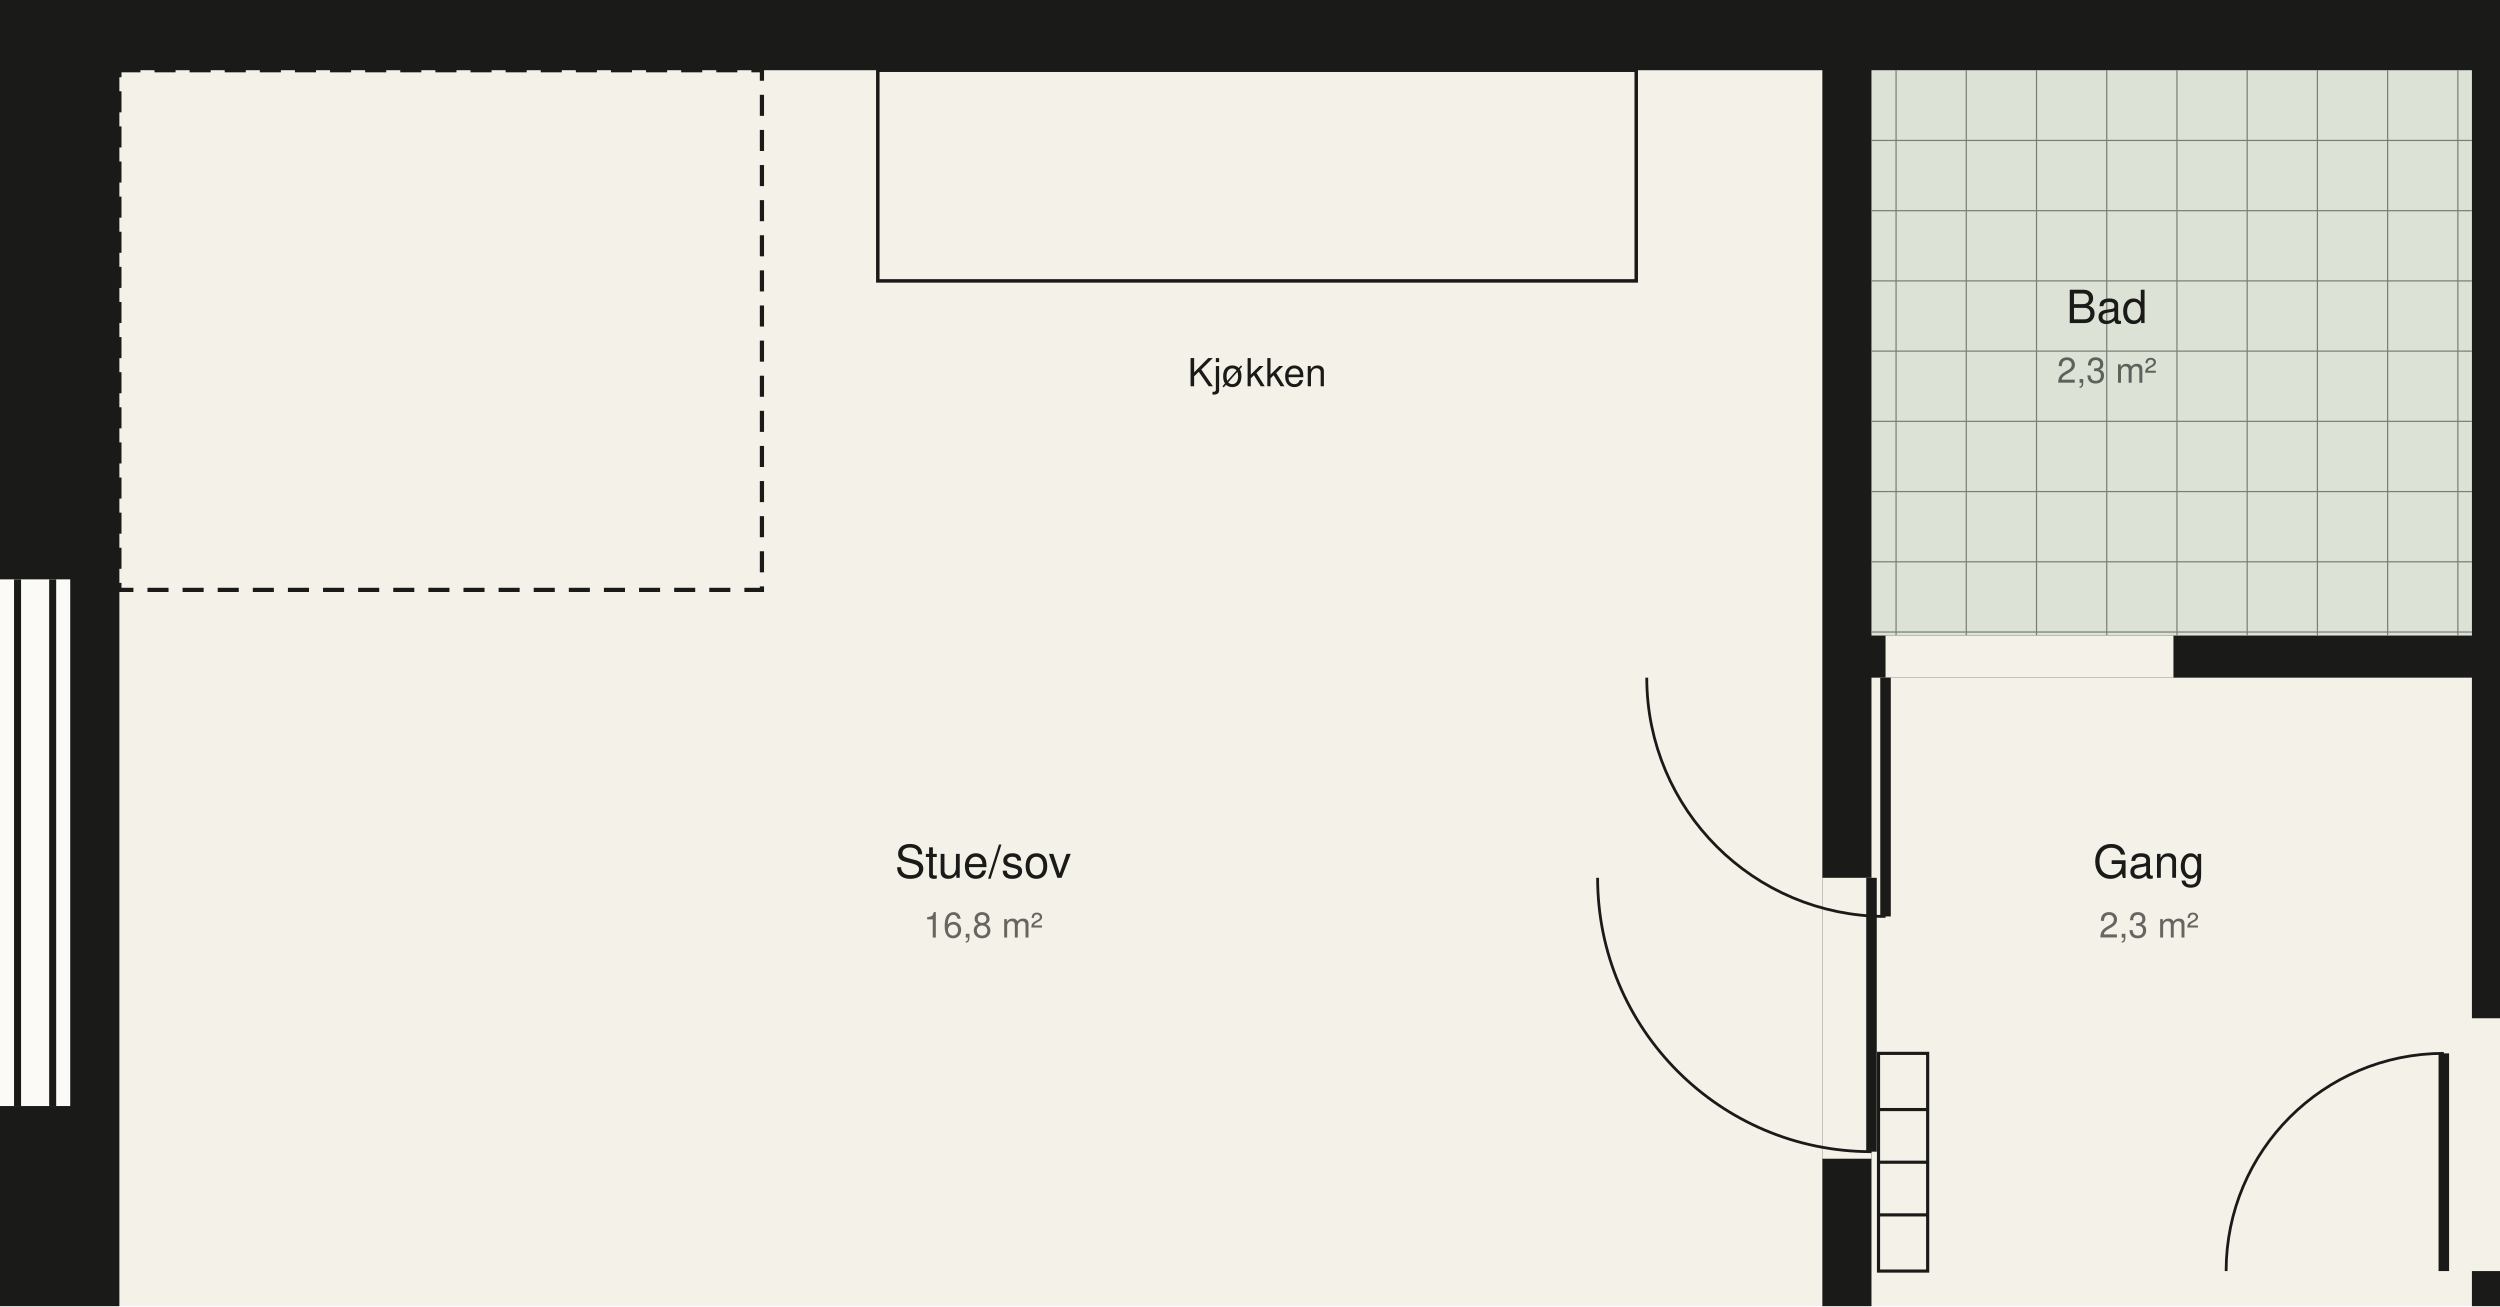
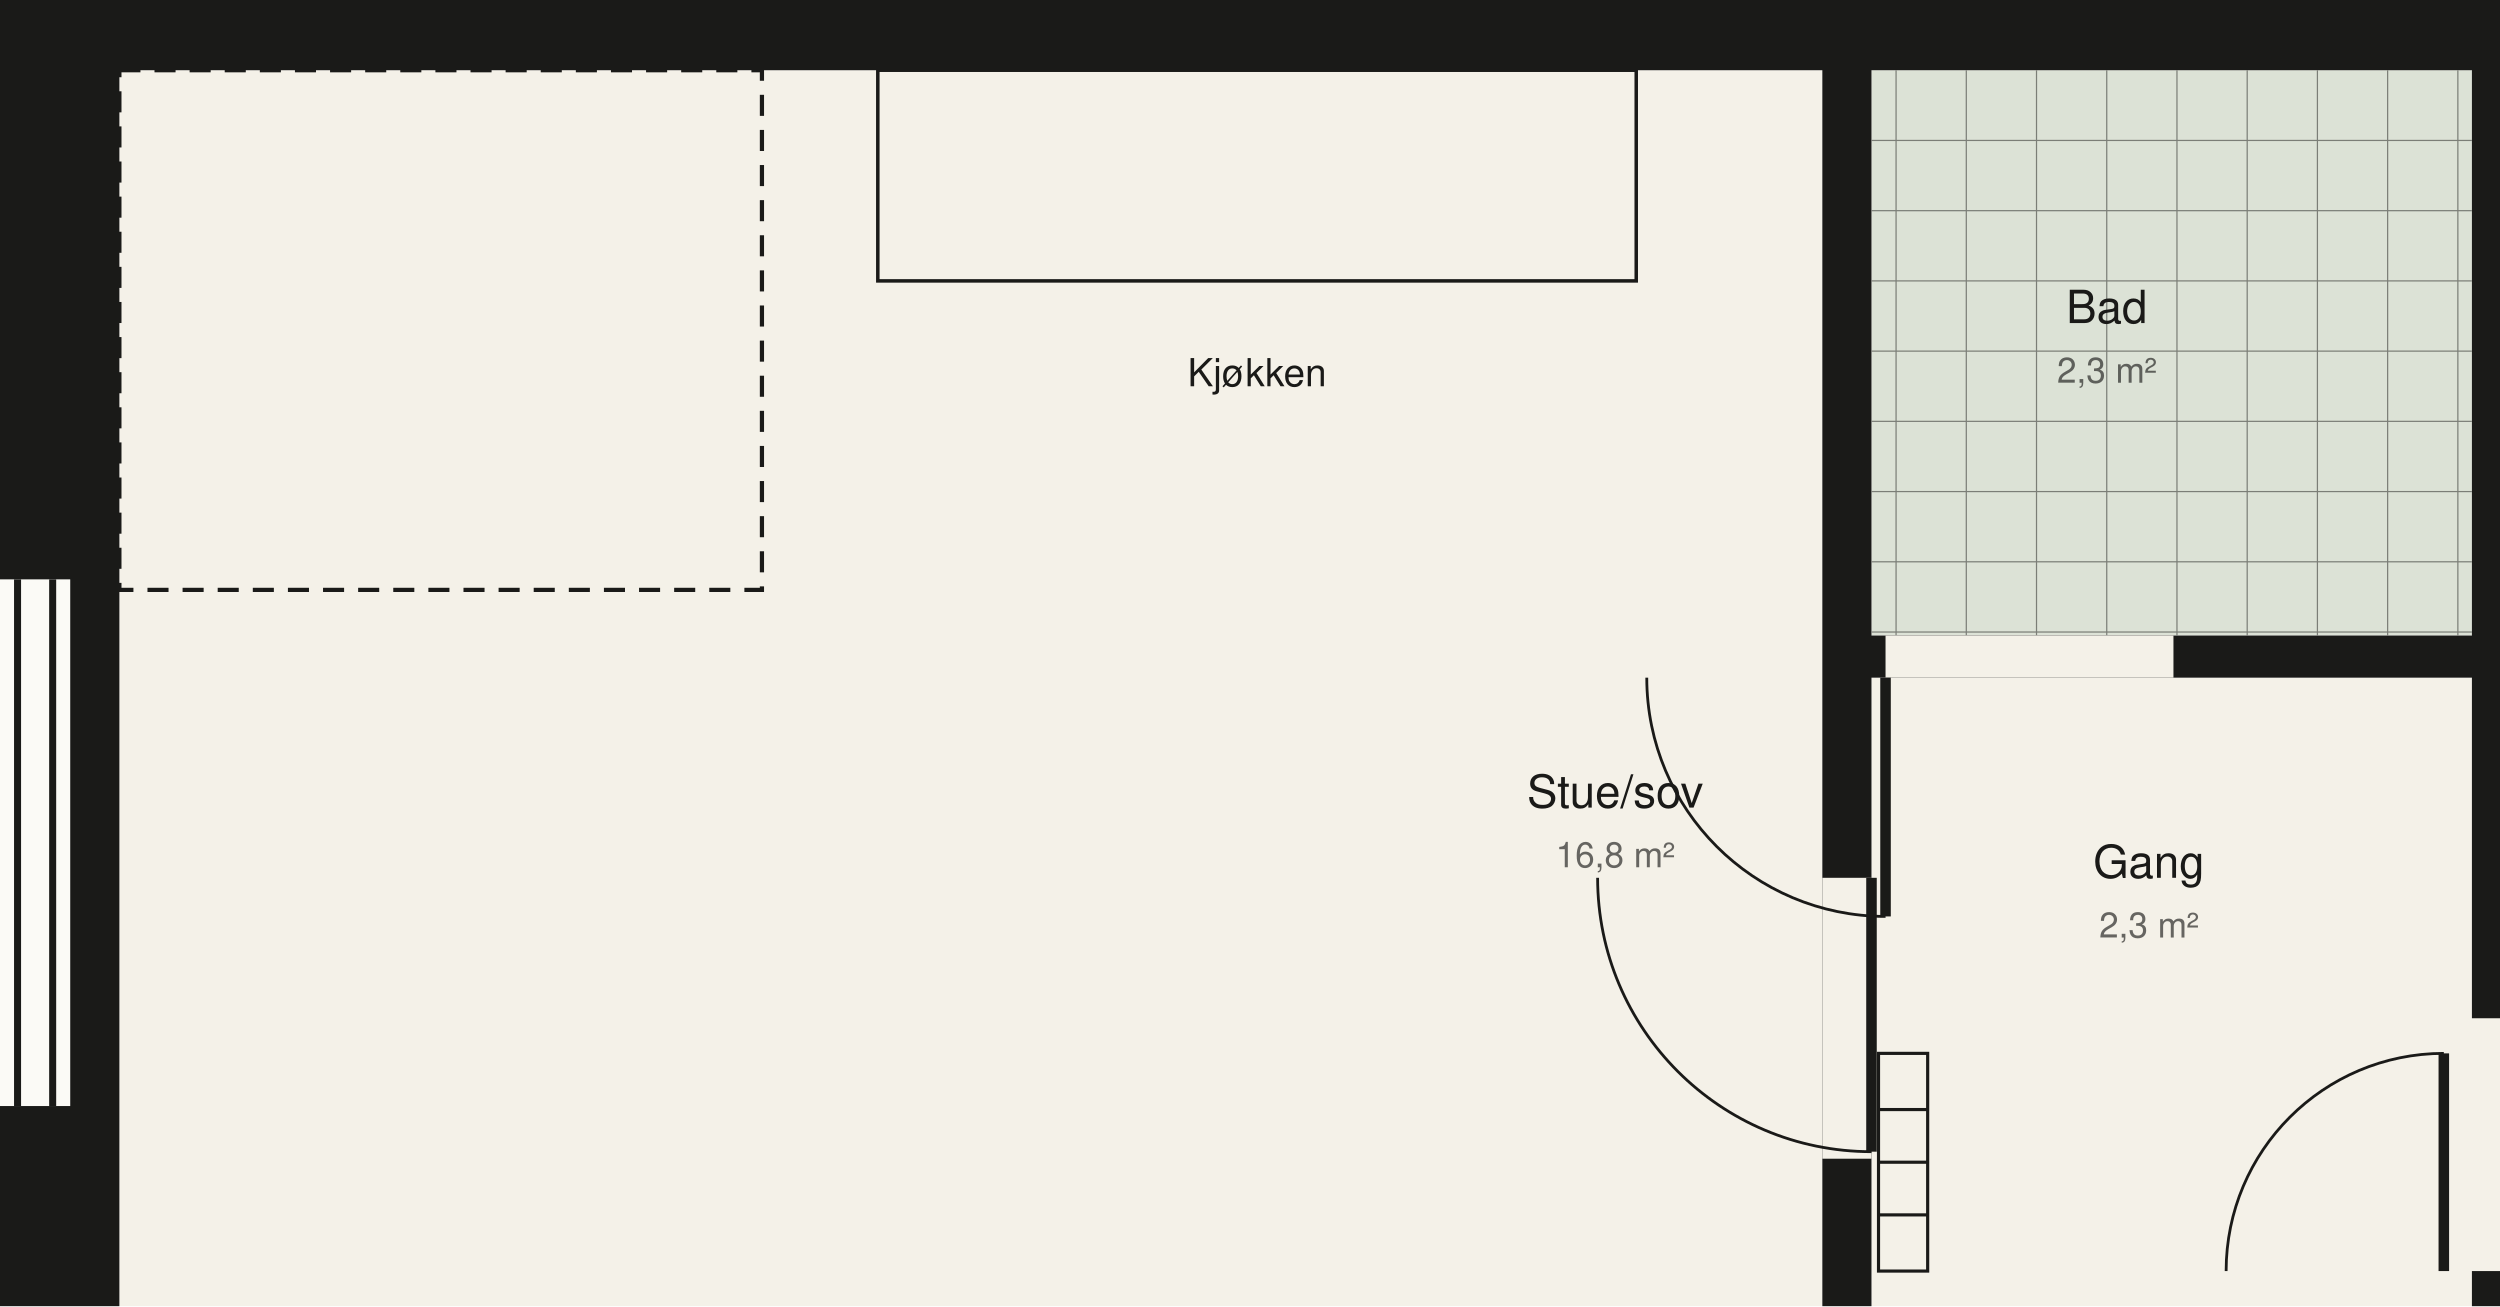
<svg xmlns="http://www.w3.org/2000/svg" viewBox="0 0 712 372">
  <polygon points="34,20 519,20 519,372 34,372" fill="#F4F1E8" />
  <polygon points="533,20 704,20 704,181 533,181" fill="#DCE2D6" />
  <polygon points="533,193 704,193 704,372 533,372" fill="#F4F1E8" />
  <clipPath id="bad1">
    <polygon points="533,20 704,20 704,181 533,181" />
  </clipPath>
  <g clip-path="url(#bad1)" stroke="#1A1A18" stroke-width="0.35" opacity="0.5">
    <line x1="540" y1="20" x2="540" y2="181" />
    <line x1="560" y1="20" x2="560" y2="181" />
    <line x1="580" y1="20" x2="580" y2="181" />
    <line x1="600" y1="20" x2="600" y2="181" />
    <line x1="620" y1="20" x2="620" y2="181" />
    <line x1="640" y1="20" x2="640" y2="181" />
    <line x1="660" y1="20" x2="660" y2="181" />
    <line x1="680" y1="20" x2="680" y2="181" />
    <line x1="700" y1="20" x2="700" y2="181" />
    <line x1="533" y1="40" x2="704" y2="40" />
    <line x1="533" y1="60" x2="704" y2="60" />
    <line x1="533" y1="80" x2="704" y2="80" />
    <line x1="533" y1="100" x2="704" y2="100" />
    <line x1="533" y1="120" x2="704" y2="120" />
    <line x1="533" y1="140" x2="704" y2="140" />
    <line x1="533" y1="160" x2="704" y2="160" />
    <line x1="533" y1="180" x2="704" y2="180" />
  </g>
  <path d="M 0 0 L 712 0 L 712 372 L 0 372 Z M 34 20 L 519 20 L 519 372 L 34 372 Z M 533 20 L 704 20 L 704 181 L 533 181 Z M 533 193 L 704 193 L 704 372 L 533 372 Z" fill="#1A1A18" fill-rule="evenodd" />
  <rect x="519" y="250" width="14" height="80" fill="#F4F1E8" />
  <line x1="533" y1="250" x2="533" y2="328" stroke="#1A1A18" stroke-width="3" />
  <path d="M 533 328 A 78 78 0 0 1 455 250" fill="none" stroke="#1A1A18" stroke-width="0.8" />
  <rect x="537" y="181" width="82" height="12" fill="#F4F1E8" />
  <line x1="537" y1="193" x2="537" y2="261" stroke="#1A1A18" stroke-width="3" />
  <path d="M 537 261 A 68 68 0 0 1 469 193" fill="none" stroke="#1A1A18" stroke-width="0.8" />
  <rect x="696" y="290" width="16" height="72" fill="#F4F1E8" />
  <line x1="696" y1="362" x2="696" y2="300" stroke="#1A1A18" stroke-width="3" />
  <path d="M 696 300 A 62 62 0 0 0 634 362" fill="none" stroke="#1A1A18" stroke-width="0.8" />
  <rect x="0" y="165" width="20" height="150" fill="#FBFAF6" />
  <line x1="5" y1="165" x2="5" y2="315" stroke="#1A1A18" stroke-width="2" />
  <line x1="15" y1="165" x2="15" y2="315" stroke="#1A1A18" stroke-width="2" />
  <use href="#wc" transform="translate(645 24)" />
  <use href="#servant" transform="translate(704 90) rotate(90)" />
  <use href="#komfyr" transform="translate(300 20)" />
  <use href="#kvask" transform="translate(380 20)" />
  <use href="#sofa" transform="translate(40 24)" />
-   <use href="#bord2" transform="translate(120 230)" />
+   <use href="#sofabord60" transform="translate(90 103)" />
+   <use href="#bord2" transform="translate(210 170)" />
+   <use href="#stol" transform="translate(255 125)" />
+   <use href="#stol" transform="translate(255 290)" />
+   <use href="#lenestol" transform="translate(340 180)" />
+   <use href="#lenestol" transform="translate(340 260)" />
+   <use href="#seng140" transform="translate(34 168)" />
  <rect x="250" y="20" width="216" height="60" fill="none" stroke="#1A1A18" stroke-width="1" />
  <rect x="535" y="300" width="14" height="62" fill="none" stroke="#1A1A18" stroke-width="0.9" />
  <line x1="535" y1="316" x2="549" y2="316" stroke="#1A1A18" stroke-width="0.9" />
  <line x1="535" y1="331" x2="549" y2="331" stroke="#1A1A18" stroke-width="0.9" />
  <line x1="535" y1="346" x2="549" y2="346" stroke="#1A1A18" stroke-width="0.9" />
  <polygon points="34,20 217,20 217,168 34,168" fill="none" stroke="#1A1A18" stroke-width="1.2" stroke-dasharray="6 4" />
  <text x="358" y="110" font-family="Helvetica" font-size="11" fill="#1A1A18" text-anchor="middle">Kjøkken</text>
  <g font-family="Helvetica" fill="#1A1A18" text-anchor="middle">
-     <text x="280" y="250" font-size="13">Stue/sov</text>
-     <text x="280" y="267" font-size="10" opacity="0.65">16,8 m²</text>
+     <text x="460" y="230" font-size="13">Stue/sov</text>
+     <text x="460" y="247" font-size="10" opacity="0.65">16,8 m²</text>
  </g>
  <g font-family="Helvetica" fill="#1A1A18" text-anchor="middle">
    <text x="600" y="92" font-size="13">Bad</text>
    <text x="600" y="109" font-size="10" opacity="0.65">2,3 m²</text>
  </g>
  <g font-family="Helvetica" fill="#1A1A18" text-anchor="middle">
    <text x="612" y="250" font-size="13">Gang</text>
    <text x="612" y="267" font-size="10" opacity="0.65">2,3 m²</text>
  </g>
</svg>
